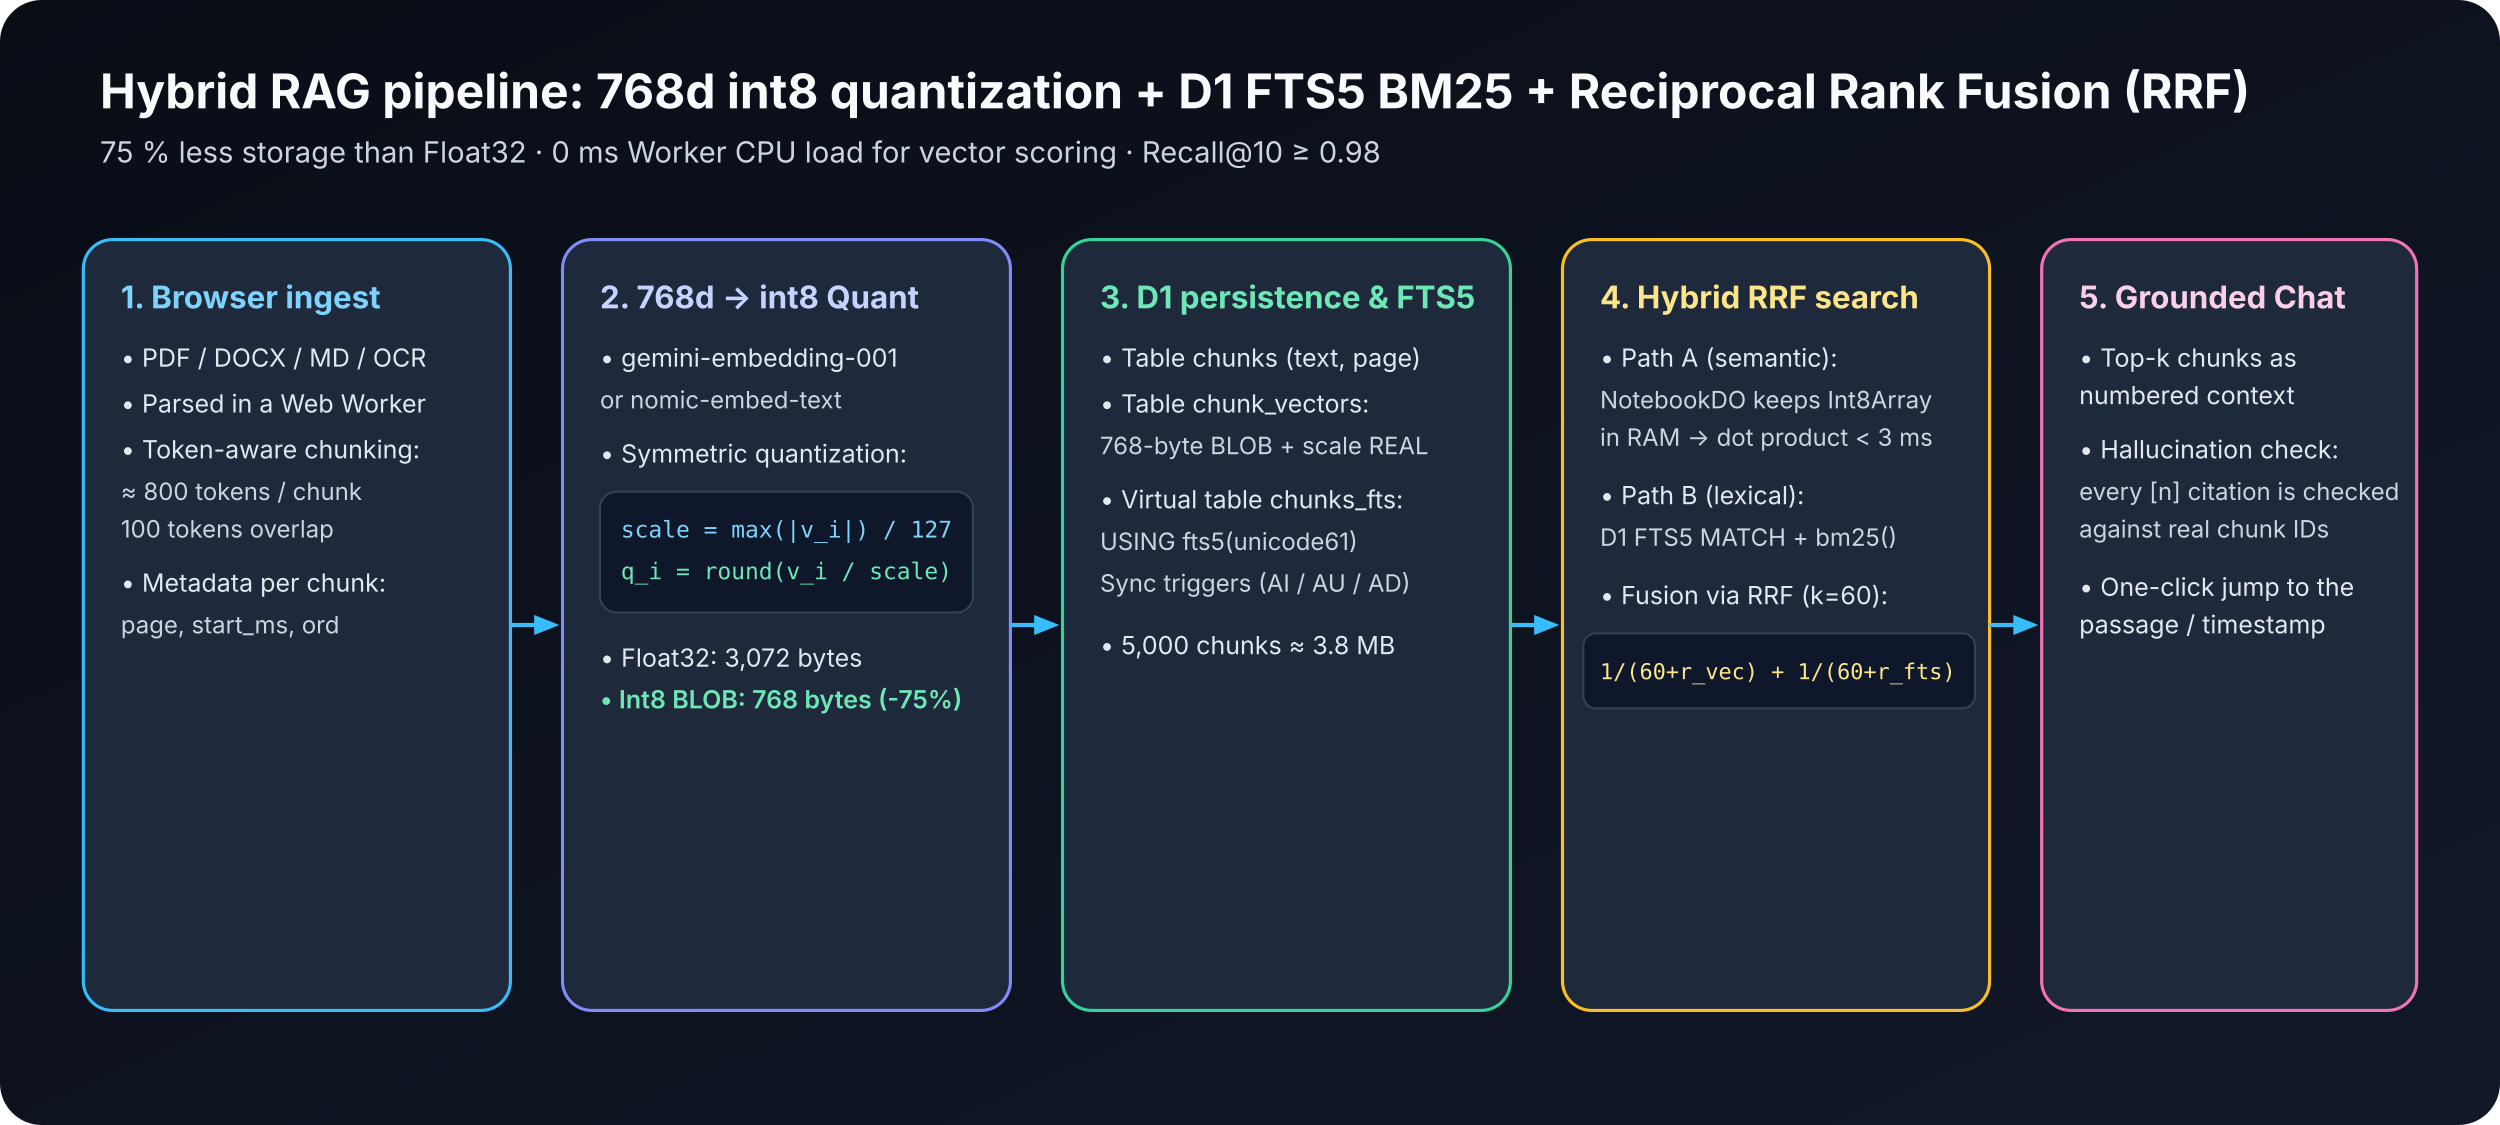
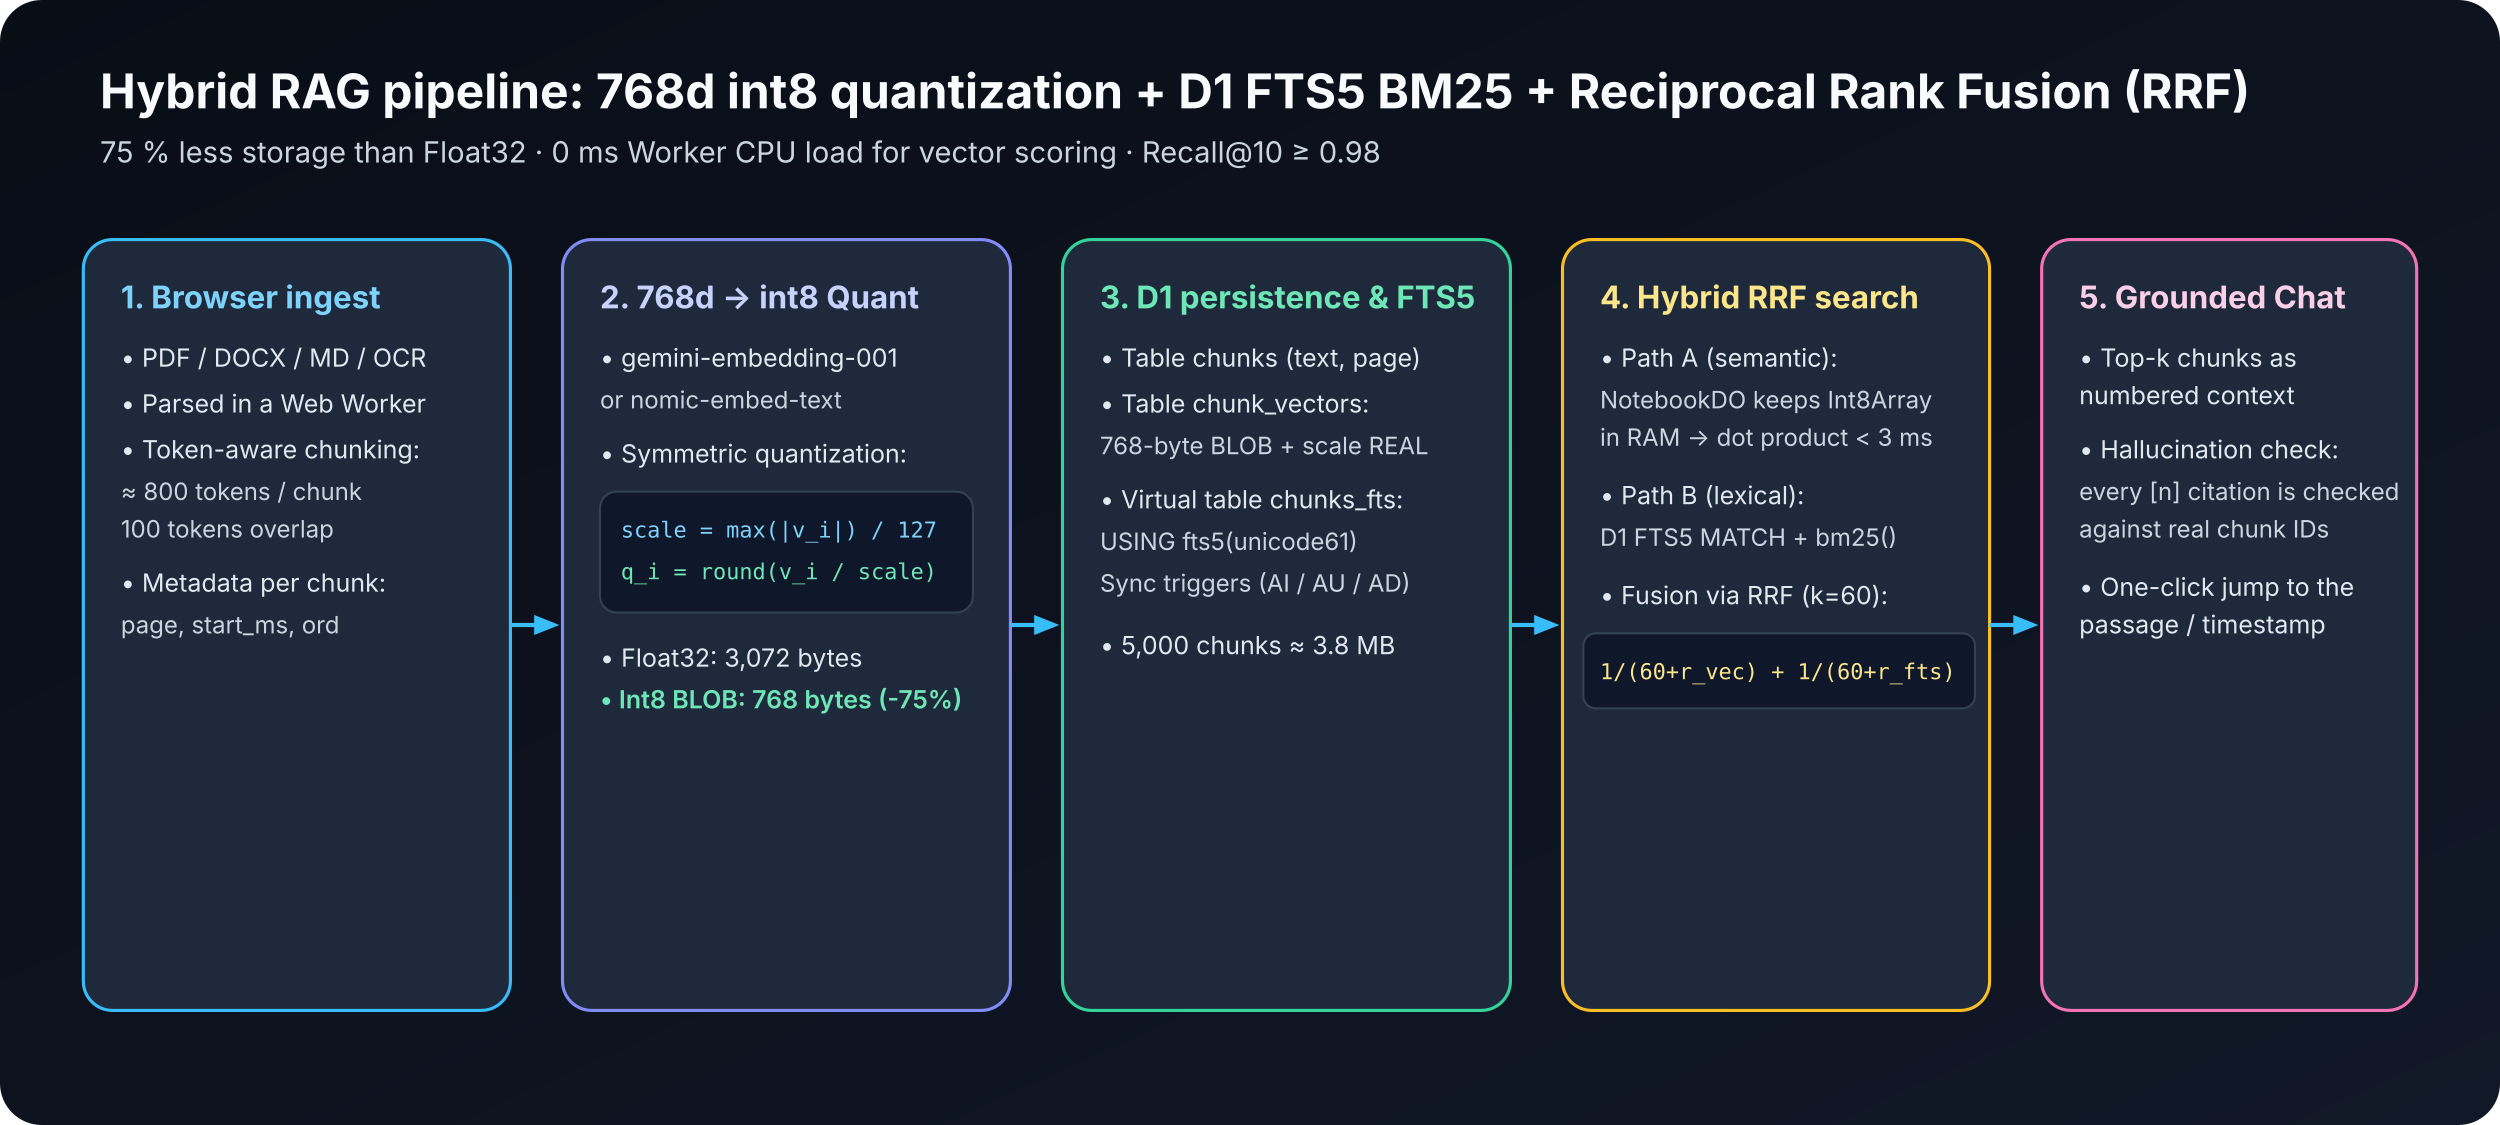
<svg xmlns="http://www.w3.org/2000/svg" lang="en" viewBox="0 0 1200 540" width="1200" height="540" role="img" aria-labelledby="rag-title rag-desc">
  <style>
    :root {
      color-scheme: light dark;
      --bg-primary: #FAF8F5;
      --bg-card: #FFFFFF;
      --text-primary: #141413;
      --text-secondary: #3D3935;
      --border-subtle: #CBD5E1;
    }
    @media (prefers-color-scheme: dark) {
      :root {
        --bg-primary: #0B0F17;
        --bg-card: #1E293B;
        --text-primary: #F8FAFC;
        --text-secondary: #94A3B8;
        --border-subtle: #334155;
      }
    }
  </style>
  <defs>
    <linearGradient id="ragBg" x1="0%" y1="0%" x2="100%" y2="100%">
      <stop offset="0%" stop-color="#090D16" />
      <stop offset="100%" stop-color="#111827" />
    </linearGradient>
    <marker id="ragArrow" viewBox="0 0 10 10" refX="8" refY="5" markerWidth="6" markerHeight="6" orient="auto">
      <path d="M 0 1 L 10 5 L 0 9 z" fill="#38BDF8" />
    </marker>
  </defs>
  <rect width="1200" height="540" rx="20" fill="url(#ragBg)" />
  <text x="48" y="52" fill="#F8FAFC" font-family="Inter, 'Segoe UI', system-ui, -apple-system, Roboto, Helvetica, Arial, sans-serif" font-size="23" font-weight="700">Hybrid RAG pipeline: 768d int8 quantization + D1 FTS5 BM25 + Reciprocal Rank Fusion (RRF)</text>
  <text x="48" y="78" fill="#CBD5E1" font-family="Inter, 'Segoe UI', system-ui, -apple-system, Roboto, Helvetica, Arial, sans-serif" font-size="14">75 % less storage than Float32 · 0 ms Worker CPU load for vector scoring · Recall@10 ≥ 0.98</text>
  <rect x="40" y="115" width="205" height="370" rx="14" fill="#1E293B" stroke="#38BDF8" stroke-width="1.5" />
  <text x="58" y="148" fill="#7DD3FC" font-family="Inter, 'Segoe UI', system-ui, -apple-system, Roboto, Helvetica, Arial, sans-serif" font-size="15" font-weight="700">1. Browser ingest</text>
  <text x="58" y="176" fill="#E2E8F0" font-family="Inter, 'Segoe UI', system-ui, -apple-system, Roboto, Helvetica, Arial, sans-serif" font-size="12">• PDF / DOCX / MD / OCR</text>
  <text x="58" y="198" fill="#E2E8F0" font-family="Inter, 'Segoe UI', system-ui, -apple-system, Roboto, Helvetica, Arial, sans-serif" font-size="12">• Parsed in a Web Worker</text>
  <text x="58" y="220" fill="#E2E8F0" font-family="Inter, 'Segoe UI', system-ui, -apple-system, Roboto, Helvetica, Arial, sans-serif" font-size="12">• Token-aware chunking:</text>
  <text x="58" y="240" fill="#CBD5E1" font-family="Inter, 'Segoe UI', system-ui, -apple-system, Roboto, Helvetica, Arial, sans-serif" font-size="11.5">  ≈ 800 tokens / chunk</text>
  <text x="58" y="258" fill="#CBD5E1" font-family="Inter, 'Segoe UI', system-ui, -apple-system, Roboto, Helvetica, Arial, sans-serif" font-size="11.5">  100 tokens overlap</text>
  <text x="58" y="284" fill="#E2E8F0" font-family="Inter, 'Segoe UI', system-ui, -apple-system, Roboto, Helvetica, Arial, sans-serif" font-size="12">• Metadata per chunk:</text>
  <text x="58" y="304" fill="#CBD5E1" font-family="Inter, 'Segoe UI', system-ui, -apple-system, Roboto, Helvetica, Arial, sans-serif" font-size="11.5">  page, start_ms, ord</text>
  <rect x="270" y="115" width="215" height="370" rx="14" fill="#1E293B" stroke="#818CF8" stroke-width="1.5" />
  <text x="288" y="148" fill="#C7D2FE" font-family="Inter, 'Segoe UI', system-ui, -apple-system, Roboto, Helvetica, Arial, sans-serif" font-size="15" font-weight="700">2. 768d → int8 Quant</text>
  <text x="288" y="176" fill="#E2E8F0" font-family="Inter, 'Segoe UI', system-ui, -apple-system, Roboto, Helvetica, Arial, sans-serif" font-size="12">• gemini-embedding-001</text>
  <text x="288" y="196" fill="#CBD5E1" font-family="Inter, 'Segoe UI', system-ui, -apple-system, Roboto, Helvetica, Arial, sans-serif" font-size="11.5">  or nomic-embed-text</text>
  <text x="288" y="222" fill="#E2E8F0" font-family="Inter, 'Segoe UI', system-ui, -apple-system, Roboto, Helvetica, Arial, sans-serif" font-size="12">• Symmetric quantization:</text>
  <rect x="288" y="236" width="179" height="58" rx="8" fill="#0F172A" stroke="#334155" />
-   <text x="298" y="258" fill="#7DD3FC" font-family="'JetBrains Mono', ui-monospace, Consolas, Menlo, monospace" font-size="11">scale = max(|v_i|) / 127</text>
-   <text x="298" y="278" fill="#6EE7B7" font-family="'JetBrains Mono', ui-monospace, Consolas, Menlo, monospace" font-size="11">q_i = round(v_i / scale)</text>
+   <text x="298" y="258" fill="#7DD3FC" font-family="'JetBrains Mono', ui-monospace, Consolas, Menlo, monospace" font-size="10.5">scale = max(|v_i|) / 127</text>
+   <text x="298" y="278" fill="#6EE7B7" font-family="'JetBrains Mono', ui-monospace, Consolas, Menlo, monospace" font-size="10.5">q_i = round(v_i / scale)</text>
  <text x="288" y="320" fill="#E2E8F0" font-family="Inter, 'Segoe UI', system-ui, -apple-system, Roboto, Helvetica, Arial, sans-serif" font-size="12">• Float32: 3,072 bytes</text>
  <text x="288" y="340" fill="#6EE7B7" font-family="Inter, 'Segoe UI', system-ui, -apple-system, Roboto, Helvetica, Arial, sans-serif" font-size="12" font-weight="600">• Int8 BLOB: 768 bytes (-75%)</text>
  <rect x="510" y="115" width="215" height="370" rx="14" fill="#1E293B" stroke="#34D399" stroke-width="1.5" />
  <text x="528" y="148" fill="#6EE7B7" font-family="Inter, 'Segoe UI', system-ui, -apple-system, Roboto, Helvetica, Arial, sans-serif" font-size="15" font-weight="700">3. D1 persistence &amp; FTS5</text>
  <text x="528" y="176" fill="#E2E8F0" font-family="Inter, 'Segoe UI', system-ui, -apple-system, Roboto, Helvetica, Arial, sans-serif" font-size="12">• Table chunks (text, page)</text>
  <text x="528" y="198" fill="#E2E8F0" font-family="Inter, 'Segoe UI', system-ui, -apple-system, Roboto, Helvetica, Arial, sans-serif" font-size="12">• Table chunk_vectors:</text>
  <text x="528" y="218" fill="#CBD5E1" font-family="Inter, 'Segoe UI', system-ui, -apple-system, Roboto, Helvetica, Arial, sans-serif" font-size="11.5">  768-byte BLOB + scale REAL</text>
  <text x="528" y="244" fill="#E2E8F0" font-family="Inter, 'Segoe UI', system-ui, -apple-system, Roboto, Helvetica, Arial, sans-serif" font-size="12">• Virtual table chunks_fts:</text>
  <text x="528" y="264" fill="#CBD5E1" font-family="Inter, 'Segoe UI', system-ui, -apple-system, Roboto, Helvetica, Arial, sans-serif" font-size="11.5">  USING fts5(unicode61)</text>
  <text x="528" y="284" fill="#CBD5E1" font-family="Inter, 'Segoe UI', system-ui, -apple-system, Roboto, Helvetica, Arial, sans-serif" font-size="11.5">  Sync triggers (AI / AU / AD)</text>
  <text x="528" y="314" fill="#E2E8F0" font-family="Inter, 'Segoe UI', system-ui, -apple-system, Roboto, Helvetica, Arial, sans-serif" font-size="12">• 5,000 chunks ≈ 3.8 MB</text>
  <rect x="750" y="115" width="205" height="370" rx="14" fill="#1E293B" stroke="#FBBF24" stroke-width="1.5" />
  <text x="768" y="148" fill="#FDE68A" font-family="Inter, 'Segoe UI', system-ui, -apple-system, Roboto, Helvetica, Arial, sans-serif" font-size="15" font-weight="700">4. Hybrid RRF search</text>
  <text x="768" y="176" fill="#E2E8F0" font-family="Inter, 'Segoe UI', system-ui, -apple-system, Roboto, Helvetica, Arial, sans-serif" font-size="12">• Path A (semantic):</text>
  <text x="768" y="196" fill="#CBD5E1" font-family="Inter, 'Segoe UI', system-ui, -apple-system, Roboto, Helvetica, Arial, sans-serif" font-size="11.5">  NotebookDO keeps Int8Array</text>
  <text x="768" y="214" fill="#CBD5E1" font-family="Inter, 'Segoe UI', system-ui, -apple-system, Roboto, Helvetica, Arial, sans-serif" font-size="11.5">  in RAM → dot product &lt; 3 ms</text>
  <text x="768" y="242" fill="#E2E8F0" font-family="Inter, 'Segoe UI', system-ui, -apple-system, Roboto, Helvetica, Arial, sans-serif" font-size="12">• Path B (lexical):</text>
  <text x="768" y="262" fill="#CBD5E1" font-family="Inter, 'Segoe UI', system-ui, -apple-system, Roboto, Helvetica, Arial, sans-serif" font-size="11.5">  D1 FTS5 MATCH + bm25()</text>
  <text x="768" y="290" fill="#E2E8F0" font-family="Inter, 'Segoe UI', system-ui, -apple-system, Roboto, Helvetica, Arial, sans-serif" font-size="12">• Fusion via RRF (k=60):</text>
  <rect x="760" y="304" width="188" height="36" rx="6" fill="#0F172A" stroke="#334155" />
  <text x="768" y="326" fill="#FDE68A" font-family="'JetBrains Mono', ui-monospace, Consolas, Menlo, monospace" font-size="10.5">1/(60+r_vec) + 1/(60+r_fts)</text>
  <rect x="980" y="115" width="180" height="370" rx="14" fill="#1E293B" stroke="#F472B6" stroke-width="1.5" />
  <text x="998" y="148" fill="#FBCFE8" font-family="Inter, 'Segoe UI', system-ui, -apple-system, Roboto, Helvetica, Arial, sans-serif" font-size="15" font-weight="700">5. Grounded Chat</text>
  <text x="998" y="176" fill="#E2E8F0" font-family="Inter, 'Segoe UI', system-ui, -apple-system, Roboto, Helvetica, Arial, sans-serif" font-size="12">• Top-k chunks as</text>
  <text x="998" y="194" fill="#E2E8F0" font-family="Inter, 'Segoe UI', system-ui, -apple-system, Roboto, Helvetica, Arial, sans-serif" font-size="12">  numbered context</text>
  <text x="998" y="220" fill="#E2E8F0" font-family="Inter, 'Segoe UI', system-ui, -apple-system, Roboto, Helvetica, Arial, sans-serif" font-size="12">• Hallucination check:</text>
  <text x="998" y="240" fill="#CBD5E1" font-family="Inter, 'Segoe UI', system-ui, -apple-system, Roboto, Helvetica, Arial, sans-serif" font-size="11.5">  every [n] citation is checked</text>
  <text x="998" y="258" fill="#CBD5E1" font-family="Inter, 'Segoe UI', system-ui, -apple-system, Roboto, Helvetica, Arial, sans-serif" font-size="11.5">  against real chunk IDs</text>
  <text x="998" y="286" fill="#E2E8F0" font-family="Inter, 'Segoe UI', system-ui, -apple-system, Roboto, Helvetica, Arial, sans-serif" font-size="12">• One-click jump to the</text>
  <text x="998" y="304" fill="#E2E8F0" font-family="Inter, 'Segoe UI', system-ui, -apple-system, Roboto, Helvetica, Arial, sans-serif" font-size="12">  passage / timestamp</text>
  <line x1="245" y1="300" x2="266" y2="300" stroke="#38BDF8" stroke-width="2" marker-end="url(#ragArrow)" />
  <line x1="485" y1="300" x2="506" y2="300" stroke="#38BDF8" stroke-width="2" marker-end="url(#ragArrow)" />
  <line x1="725" y1="300" x2="746" y2="300" stroke="#38BDF8" stroke-width="2" marker-end="url(#ragArrow)" />
  <line x1="955" y1="300" x2="976" y2="300" stroke="#38BDF8" stroke-width="2" marker-end="url(#ragArrow)" />
</svg>
